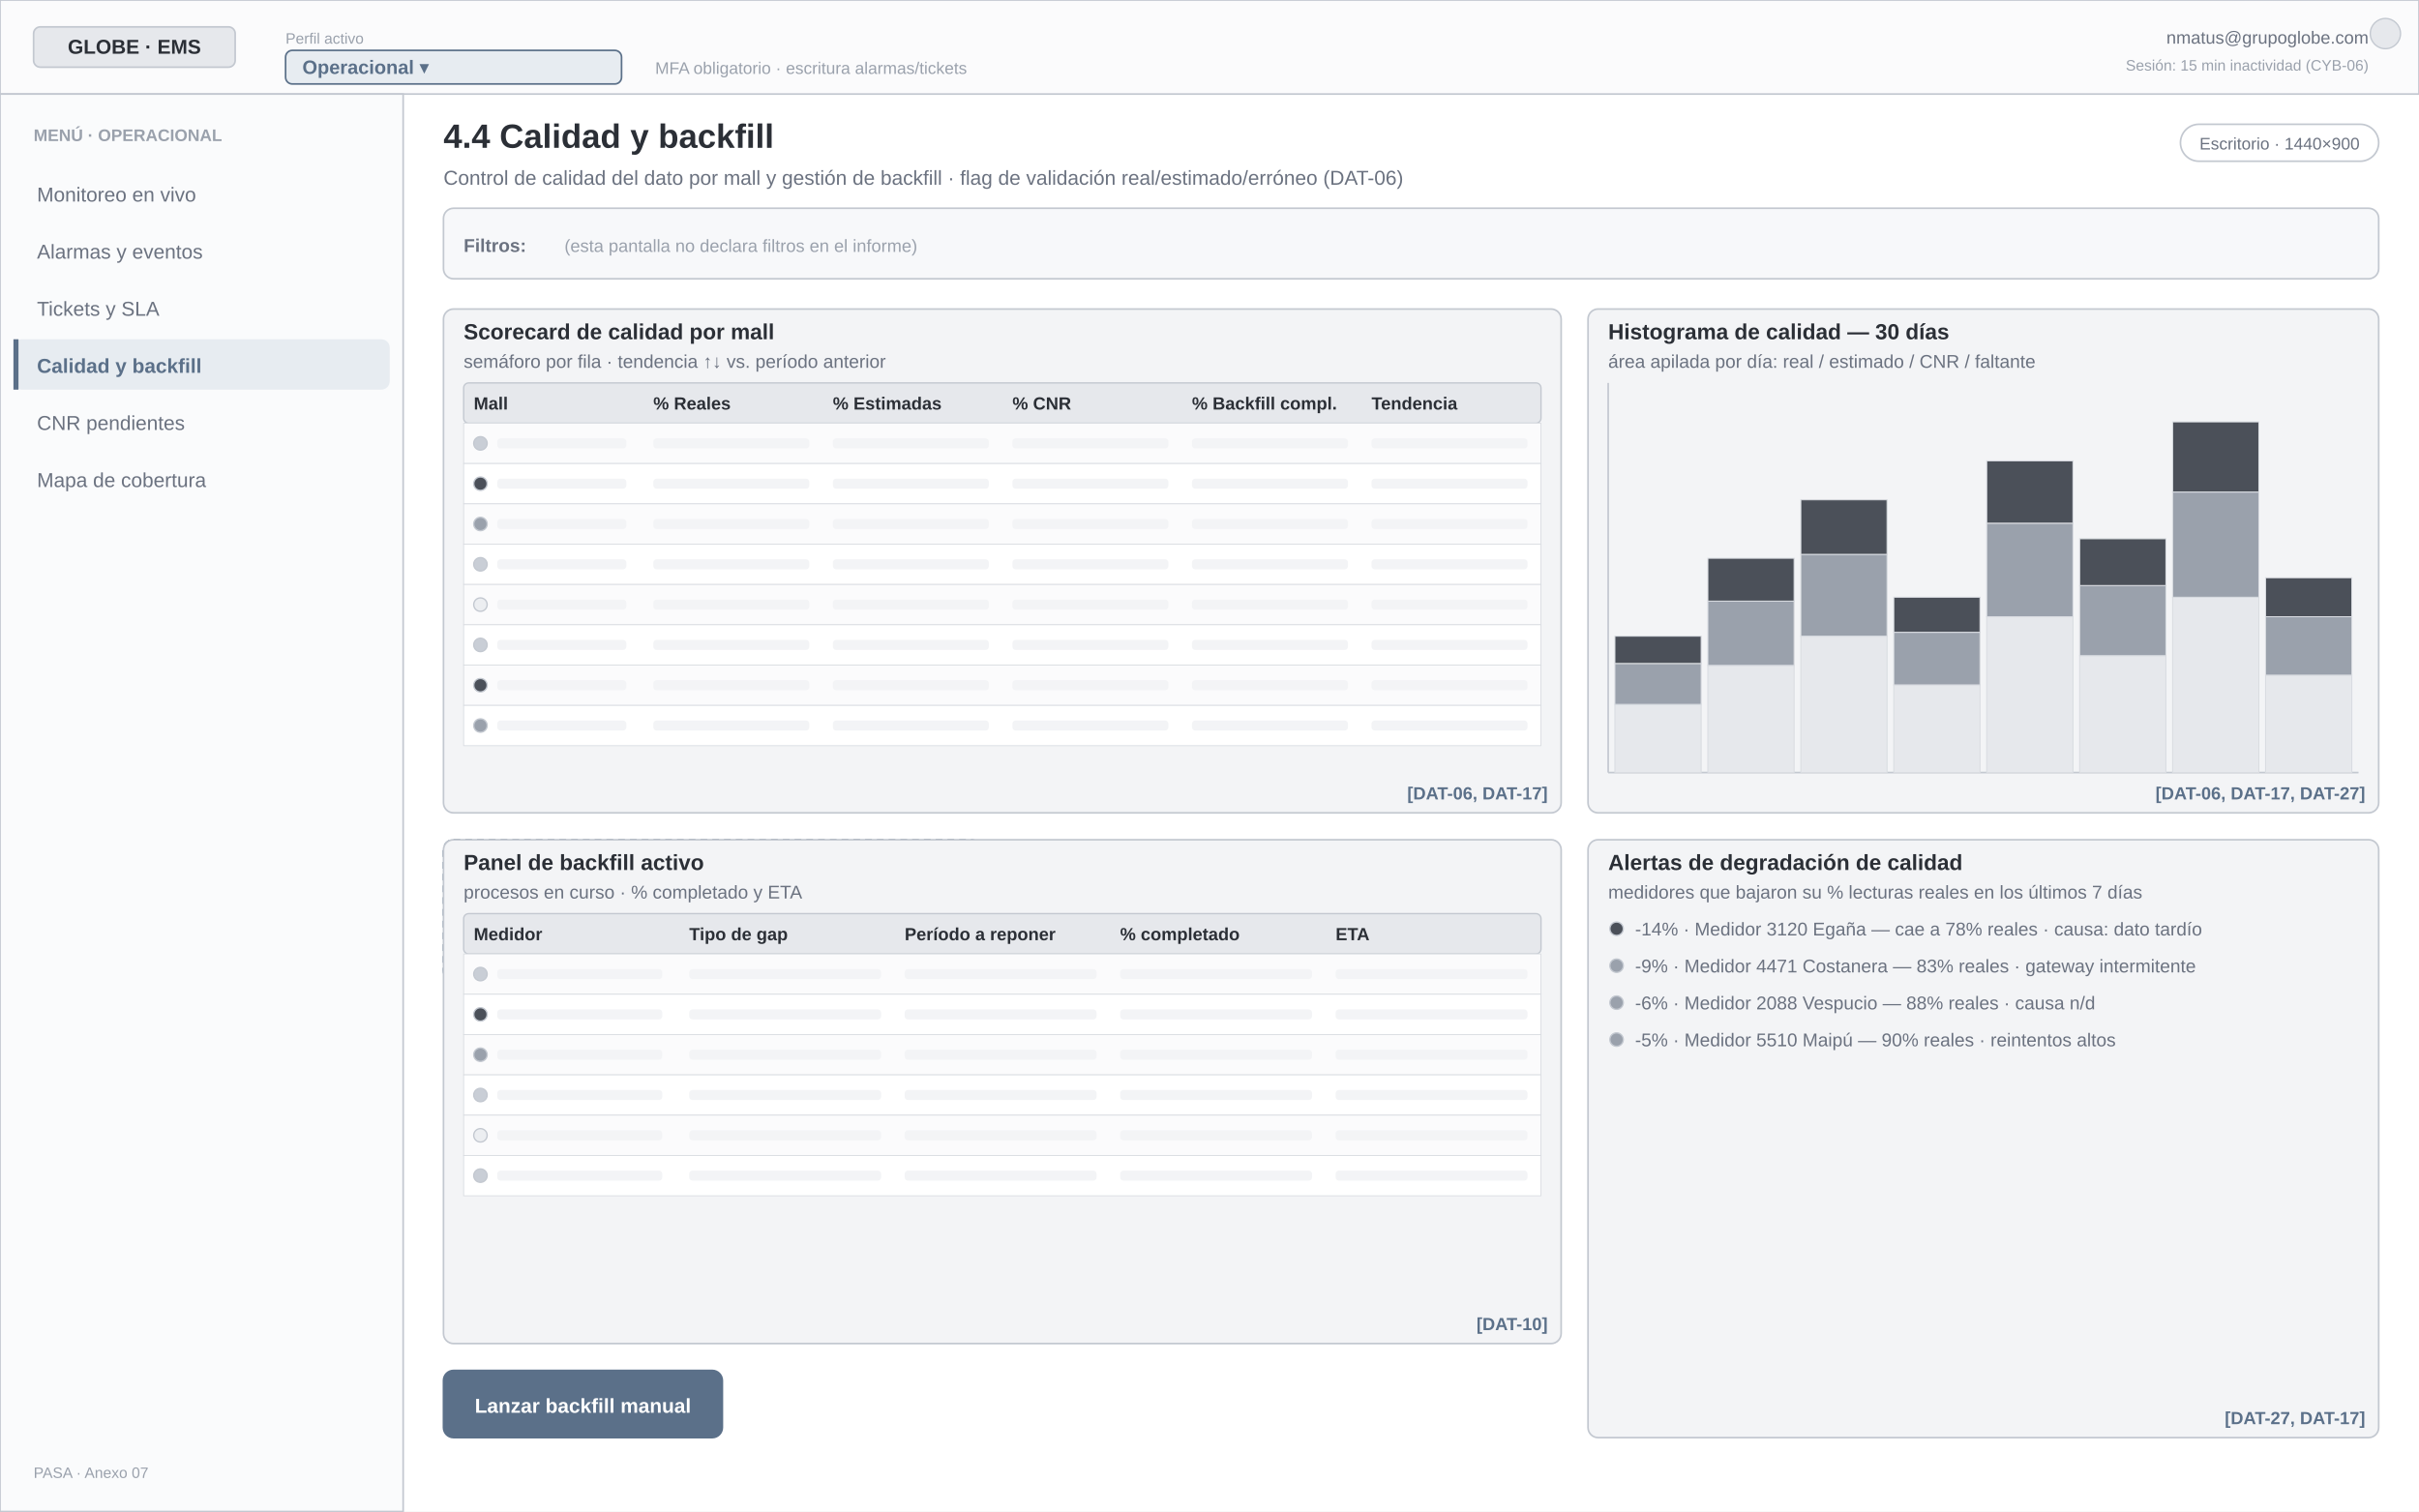
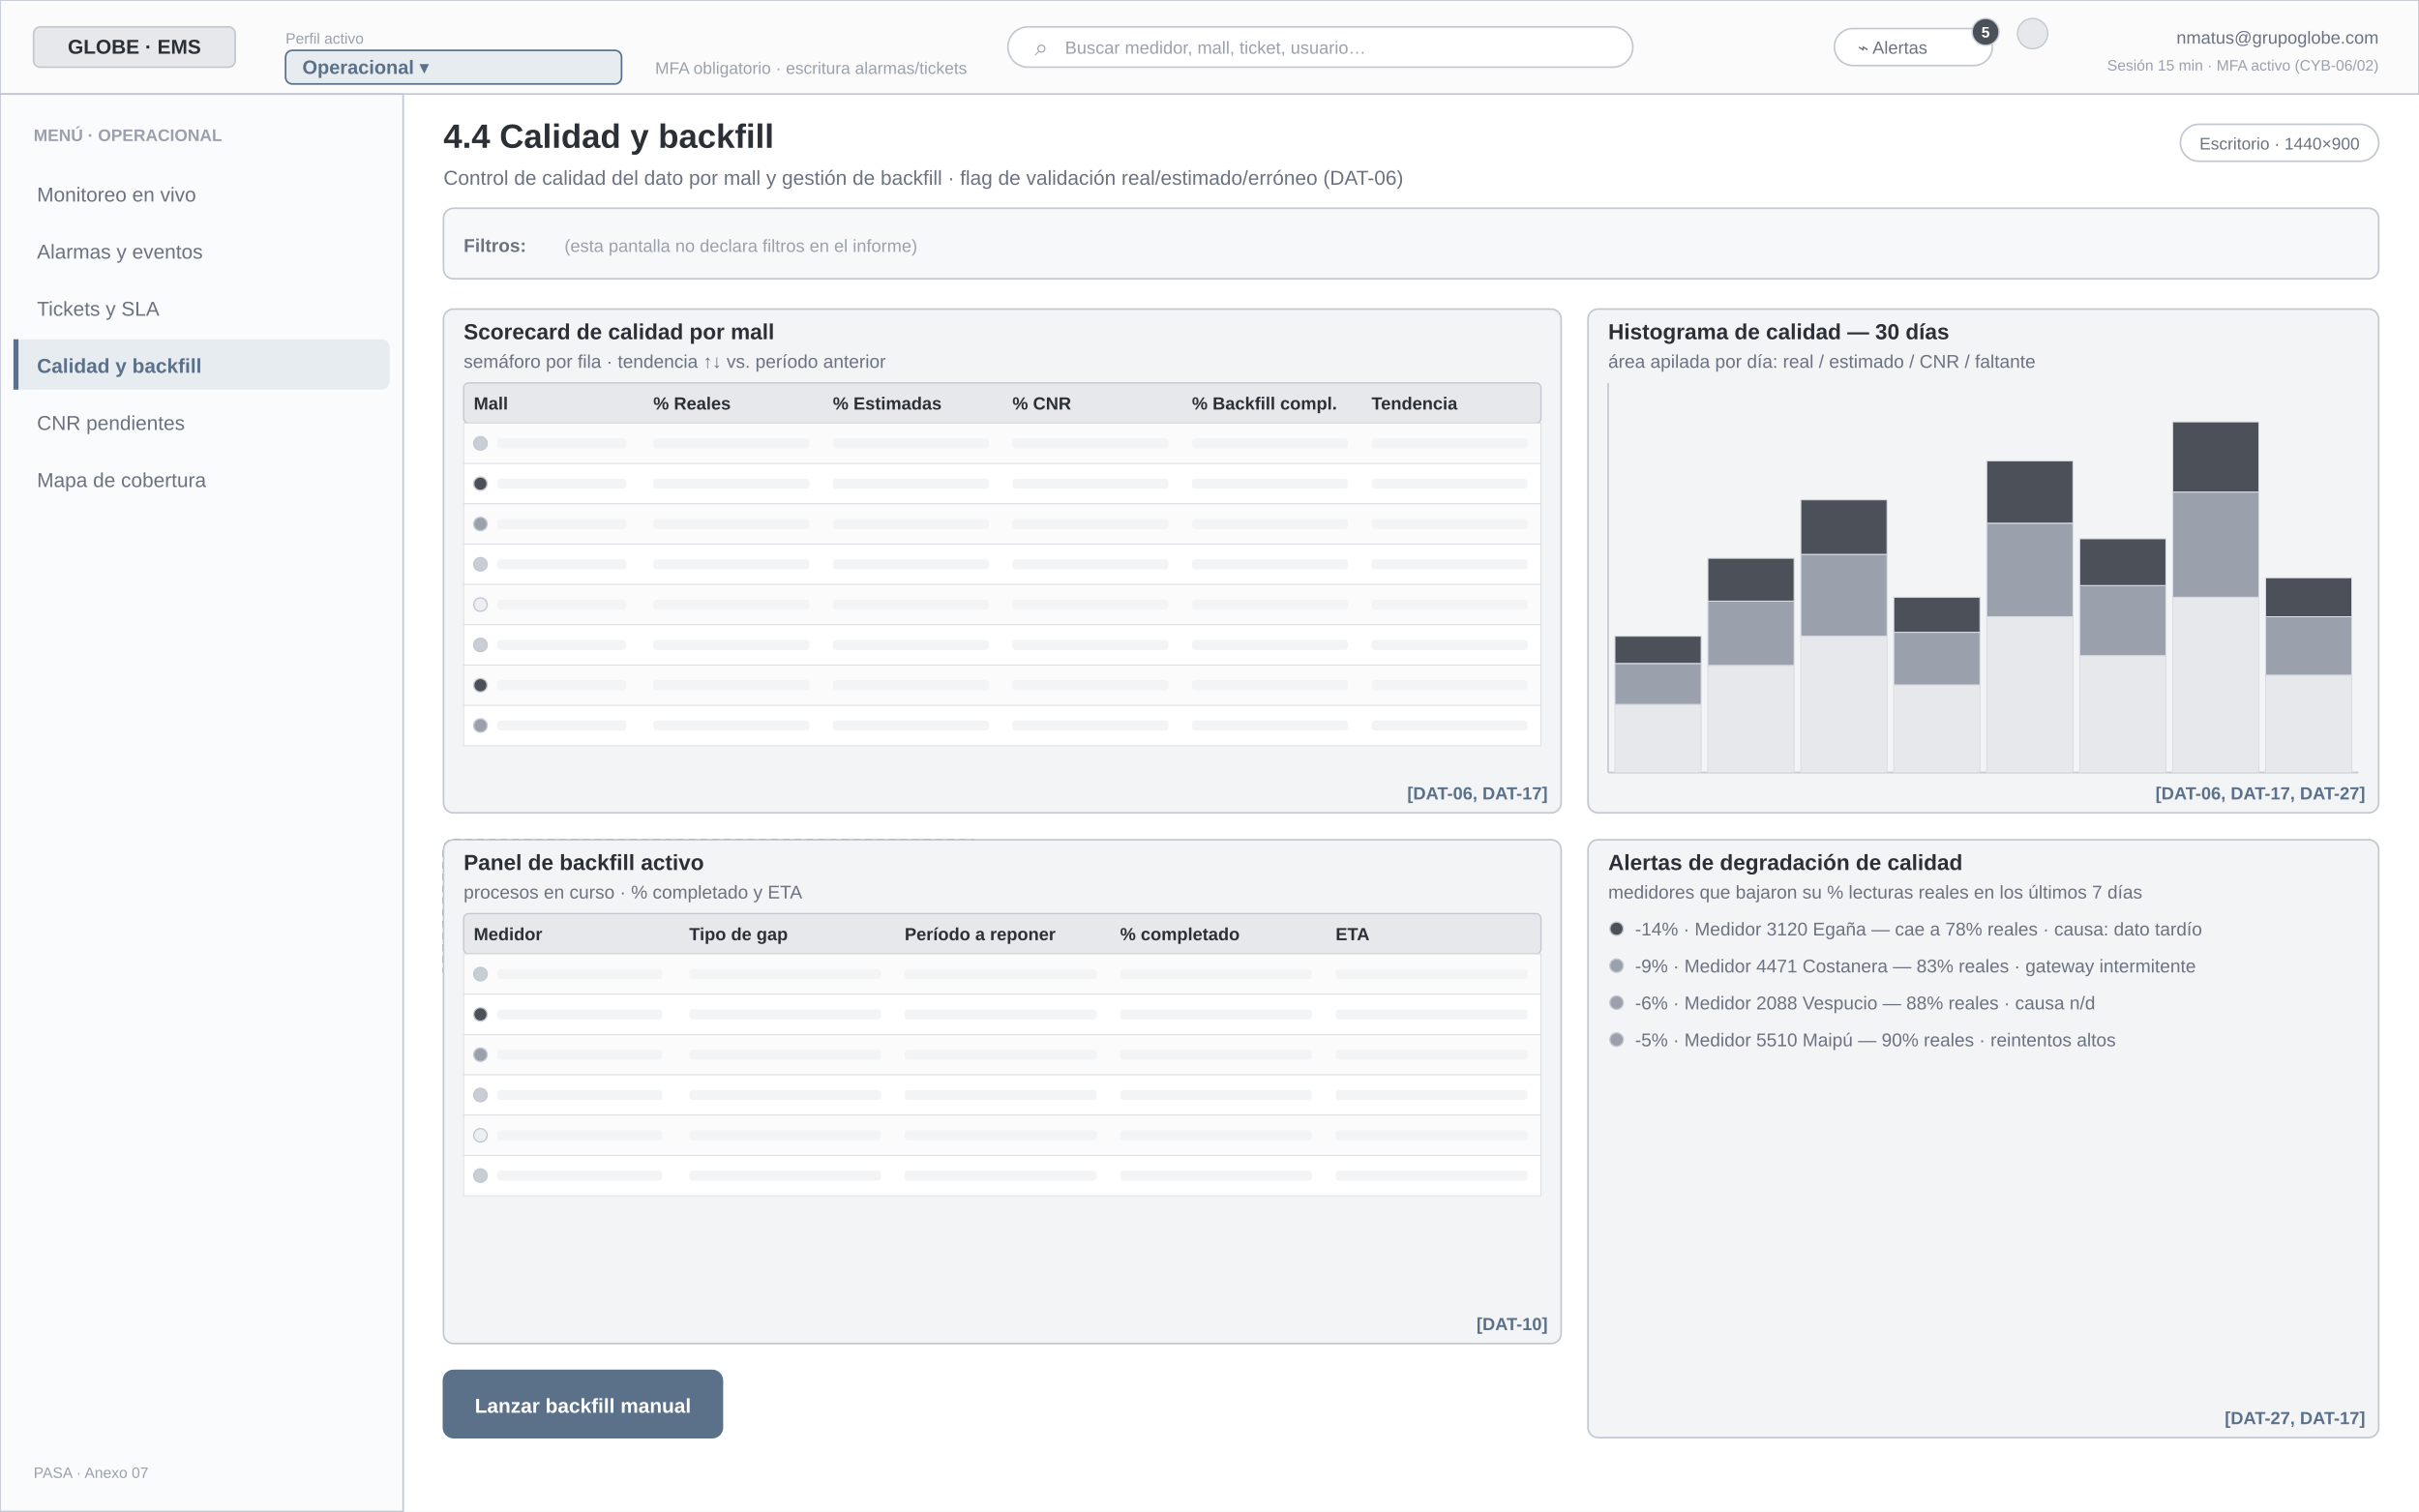
<svg xmlns="http://www.w3.org/2000/svg" viewBox="0 0 1440 900" width="1440" height="900" font-family="'Segoe UI', 'Helvetica Neue', Arial, sans-serif">
  <rect x="0" y="0" width="1440" height="900" rx="0" fill="#ffffff" stroke="none" stroke-width="1" />
  <rect x="0" y="0" width="1440" height="56" rx="0" fill="#fbfbfc" stroke="#c3c8d0" stroke-width="1" />
  <rect x="20" y="16" width="120" height="24" rx="4" fill="#e6e8ec" stroke="#c3c8d0" stroke-width="1" />
  <text x="80" y="32" font-family="'Segoe UI', 'Helvetica Neue', Arial, sans-serif" font-size="12" fill="#2b2f36" font-weight="700" text-anchor="middle">GLOBE · EMS</text>
  <text x="170" y="26" font-family="'Segoe UI', 'Helvetica Neue', Arial, sans-serif" font-size="9" fill="#9aa1ac" font-weight="normal" text-anchor="start">Perfil activo</text>
  <rect x="170" y="30" width="200" height="20" rx="4" fill="#e7ecf1" stroke="#5b7089" stroke-width="1" />
  <text x="180" y="44" font-family="'Segoe UI', 'Helvetica Neue', Arial, sans-serif" font-size="11.5" fill="#5b7089" font-weight="600" text-anchor="start">Operacional  ▾</text>
  <text x="390" y="44" font-family="'Segoe UI', 'Helvetica Neue', Arial, sans-serif" font-size="10" fill="#9aa1ac" font-weight="normal" text-anchor="start">MFA obligatorio · escritura alarmas/tickets</text>
-   <text x="1410" y="26" font-family="'Segoe UI', 'Helvetica Neue', Arial, sans-serif" font-size="10.5" fill="#6b7280" font-weight="normal" text-anchor="end">nmatus@grupoglobe.com</text>
-   <text x="1410" y="42" font-family="'Segoe UI', 'Helvetica Neue', Arial, sans-serif" font-size="9" fill="#9aa1ac" font-weight="normal" text-anchor="end">Sesión: 15 min inactividad (CYB-06)</text>
-   <circle cx="1420" cy="20" r="9" fill="#e6e8ec" stroke="#c3c8d0" stroke-width="0.8" />
+   <rect x="600" y="16" width="372" height="24" rx="12" fill="#ffffff" stroke="#c3c8d0" stroke-width="1" />
+   <text x="616" y="33" font-family="'Segoe UI', 'Helvetica Neue', Arial, sans-serif" font-size="14" fill="#9aa1ac" font-weight="normal" text-anchor="start">⌕</text>
+   <text x="634" y="32" font-family="'Segoe UI', 'Helvetica Neue', Arial, sans-serif" font-size="10.5" fill="#9aa1ac" font-weight="normal" text-anchor="start">Buscar medidor, mall, ticket, usuario…</text>
+   <rect x="1092" y="17" width="94" height="22" rx="11" fill="#ffffff" stroke="#c3c8d0" stroke-width="1" />
+   <text x="1106" y="32" font-family="'Segoe UI', 'Helvetica Neue', Arial, sans-serif" font-size="10.5" fill="#6b7280" font-weight="normal" text-anchor="start">⌁ Alertas</text>
+   <circle cx="1182" cy="19" r="8" fill="#4b5059" stroke="#c3c8d0" stroke-width="0.8" />
+   <text x="1182" y="22.3" font-family="'Segoe UI', 'Helvetica Neue', Arial, sans-serif" font-size="9" fill="#ffffff" font-weight="700" text-anchor="middle">5</text>
+   <circle cx="1210" cy="20" r="9" fill="#e6e8ec" stroke="#c3c8d0" stroke-width="0.8" />
+   <text x="1416" y="26" font-family="'Segoe UI', 'Helvetica Neue', Arial, sans-serif" font-size="10.5" fill="#6b7280" font-weight="normal" text-anchor="end">nmatus@grupoglobe.com</text>
+   <text x="1416" y="42" font-family="'Segoe UI', 'Helvetica Neue', Arial, sans-serif" font-size="9" fill="#9aa1ac" font-weight="normal" text-anchor="end">Sesión 15 min · MFA activo (CYB-06/02)</text>
  <rect x="0" y="56" width="240" height="844" rx="0" fill="#fafbfc" stroke="#c3c8d0" stroke-width="1" />
  <text x="20" y="84" font-family="'Segoe UI', 'Helvetica Neue', Arial, sans-serif" font-size="10" fill="#9aa1ac" font-weight="700" text-anchor="start">MENÚ · OPERACIONAL</text>
  <text x="22" y="120" font-family="'Segoe UI', 'Helvetica Neue', Arial, sans-serif" font-size="12" fill="#6b7280" font-weight="normal" text-anchor="start">Monitoreo en vivo</text>
  <text x="22" y="154" font-family="'Segoe UI', 'Helvetica Neue', Arial, sans-serif" font-size="12" fill="#6b7280" font-weight="normal" text-anchor="start">Alarmas y eventos</text>
  <text x="22" y="188" font-family="'Segoe UI', 'Helvetica Neue', Arial, sans-serif" font-size="12" fill="#6b7280" font-weight="normal" text-anchor="start">Tickets y SLA</text>
  <rect x="8" y="202" width="224" height="30" rx="5" fill="#e7ecf1" stroke="none" stroke-width="1" />
  <rect x="8" y="202" width="3" height="30" rx="0" fill="#5b7089" stroke="none" stroke-width="1" />
  <text x="22" y="222" font-family="'Segoe UI', 'Helvetica Neue', Arial, sans-serif" font-size="12" fill="#5b7089" font-weight="700" text-anchor="start">Calidad y backfill</text>
  <text x="22" y="256" font-family="'Segoe UI', 'Helvetica Neue', Arial, sans-serif" font-size="12" fill="#6b7280" font-weight="normal" text-anchor="start">CNR pendientes</text>
  <text x="22" y="290" font-family="'Segoe UI', 'Helvetica Neue', Arial, sans-serif" font-size="12" fill="#6b7280" font-weight="normal" text-anchor="start">Mapa de cobertura</text>
  <text x="20" y="880" font-family="'Segoe UI', 'Helvetica Neue', Arial, sans-serif" font-size="9" fill="#9aa1ac" font-weight="normal" text-anchor="start">PASA · Anexo 07</text>
  <text x="264" y="88" font-family="'Segoe UI', 'Helvetica Neue', Arial, sans-serif" font-size="20" fill="#2b2f36" font-weight="700" text-anchor="start">4.4  Calidad y backfill</text>
  <rect x="1298" y="74" width="118" height="22" rx="11" fill="#ffffff" stroke="#c3c8d0" stroke-width="1" />
  <text x="1357" y="89" font-family="'Segoe UI', 'Helvetica Neue', Arial, sans-serif" font-size="10" fill="#6b7280" font-weight="normal" text-anchor="middle">Escritorio · 1440×900</text>
  <text x="264" y="110" font-family="'Segoe UI', 'Helvetica Neue', Arial, sans-serif" font-size="12" fill="#6b7280" font-weight="normal" text-anchor="start">Control de calidad del dato por mall y gestión de backfill · flag de validación real/estimado/erróneo (DAT-06)</text>
  <rect x="264" y="124" width="1152" height="42" rx="6" fill="#f7f8fa" stroke="#c3c8d0" stroke-width="1" />
  <text x="276" y="150" font-family="'Segoe UI', 'Helvetica Neue', Arial, sans-serif" font-size="11" fill="#6b7280" font-weight="700" text-anchor="start">Filtros:</text>
  <text x="336" y="150" font-family="'Segoe UI', 'Helvetica Neue', Arial, sans-serif" font-size="10.5" fill="#9aa1ac" font-weight="normal" text-anchor="start">(esta pantalla no declara filtros en el informe)</text>
  <rect x="264" y="500" width="320" height="84" rx="6" fill="#f4f6f8" stroke="#5b7089" stroke-width="1" stroke-dasharray="4 3" />
  <text x="274" y="516" font-family="'Segoe UI', 'Helvetica Neue', Arial, sans-serif" font-size="10" fill="#5b7089" font-weight="700" text-anchor="start">⚑ Nota</text>
  <text x="274" y="530" font-family="'Segoe UI', 'Helvetica Neue', Arial, sans-serif" font-size="10" fill="#6b7280" font-weight="normal" text-anchor="start">El informe v2.0 no lista una barra de filtros para</text>
  <text x="274" y="544" font-family="'Segoe UI', 'Helvetica Neue', Arial, sans-serif" font-size="10" fill="#6b7280" font-weight="normal" text-anchor="start">esta pantalla; los controles relevantes (mall,</text>
  <text x="274" y="558" font-family="'Segoe UI', 'Helvetica Neue', Arial, sans-serif" font-size="10" fill="#6b7280" font-weight="normal" text-anchor="start">período) se heredan del contexto de monitoreo.</text>
  <text x="274" y="572" font-family="'Segoe UI', 'Helvetica Neue', Arial, sans-serif" font-size="10" fill="#6b7280" font-weight="normal" text-anchor="start">Barra de filtros dejada vacía a la espera de</text>
  <text x="274" y="586" font-family="'Segoe UI', 'Helvetica Neue', Arial, sans-serif" font-size="10" fill="#6b7280" font-weight="normal" text-anchor="start">definición.</text>
  <rect x="264.0" y="184" width="665.333" height="300" rx="6" fill="#f3f4f6" stroke="#c3c8d0" stroke-width="1" />
  <text x="276.0" y="202" font-family="'Segoe UI', 'Helvetica Neue', Arial, sans-serif" font-size="13" fill="#2b2f36" font-weight="700" text-anchor="start">Scorecard de calidad por mall</text>
  <text x="276.0" y="219" font-family="'Segoe UI', 'Helvetica Neue', Arial, sans-serif" font-size="11" fill="#6b7280" font-weight="normal" text-anchor="start">semáforo por fila · tendencia ↑↓ vs. período anterior</text>
  <rect x="276.0" y="228" width="641.333" height="24" rx="3" fill="#e6e8ec" stroke="#c3c8d0" stroke-width="0.8" />
  <text x="282.0" y="243.84" font-family="'Segoe UI', 'Helvetica Neue', Arial, sans-serif" font-size="10.5" fill="#2b2f36" font-weight="700" text-anchor="start">Mall</text>
  <text x="388.889" y="243.84" font-family="'Segoe UI', 'Helvetica Neue', Arial, sans-serif" font-size="10.5" fill="#2b2f36" font-weight="700" text-anchor="start">% Reales</text>
  <text x="495.778" y="243.84" font-family="'Segoe UI', 'Helvetica Neue', Arial, sans-serif" font-size="10.5" fill="#2b2f36" font-weight="700" text-anchor="start">% Estimadas</text>
  <text x="602.667" y="243.84" font-family="'Segoe UI', 'Helvetica Neue', Arial, sans-serif" font-size="10.5" fill="#2b2f36" font-weight="700" text-anchor="start">% CNR</text>
  <text x="709.556" y="243.84" font-family="'Segoe UI', 'Helvetica Neue', Arial, sans-serif" font-size="10.5" fill="#2b2f36" font-weight="700" text-anchor="start">% Backfill compl.</text>
  <text x="816.444" y="243.84" font-family="'Segoe UI', 'Helvetica Neue', Arial, sans-serif" font-size="10.5" fill="#2b2f36" font-weight="700" text-anchor="start">Tendencia</text>
  <rect x="276.0" y="252" width="641.333" height="24" rx="0" fill="#fbfbfc" stroke="#d9dce1" stroke-width="0.5" />
  <circle cx="286.0" cy="264.0" r="4" fill="#c9ced6" stroke="#c3c8d0" stroke-width="0.8" />
  <rect x="296.0" y="261.0" width="76.889" height="6" rx="2" fill="#f3f4f6" stroke="none" stroke-width="1" />
  <rect x="388.889" y="261.0" width="92.889" height="6" rx="2" fill="#f3f4f6" stroke="none" stroke-width="1" />
  <rect x="495.778" y="261.0" width="92.889" height="6" rx="2" fill="#f3f4f6" stroke="none" stroke-width="1" />
  <rect x="602.667" y="261.0" width="92.889" height="6" rx="2" fill="#f3f4f6" stroke="none" stroke-width="1" />
  <rect x="709.556" y="261.0" width="92.889" height="6" rx="2" fill="#f3f4f6" stroke="none" stroke-width="1" />
  <rect x="816.444" y="261.0" width="92.889" height="6" rx="2" fill="#f3f4f6" stroke="none" stroke-width="1" />
  <rect x="276.0" y="276" width="641.333" height="24" rx="0" fill="#ffffff" stroke="#d9dce1" stroke-width="0.5" />
  <circle cx="286.0" cy="288.0" r="4" fill="#4b5059" stroke="#c3c8d0" stroke-width="0.8" />
  <rect x="296.0" y="285.0" width="76.889" height="6" rx="2" fill="#f3f4f6" stroke="none" stroke-width="1" />
  <rect x="388.889" y="285.0" width="92.889" height="6" rx="2" fill="#f3f4f6" stroke="none" stroke-width="1" />
  <rect x="495.778" y="285.0" width="92.889" height="6" rx="2" fill="#f3f4f6" stroke="none" stroke-width="1" />
  <rect x="602.667" y="285.0" width="92.889" height="6" rx="2" fill="#f3f4f6" stroke="none" stroke-width="1" />
  <rect x="709.556" y="285.0" width="92.889" height="6" rx="2" fill="#f3f4f6" stroke="none" stroke-width="1" />
  <rect x="816.444" y="285.0" width="92.889" height="6" rx="2" fill="#f3f4f6" stroke="none" stroke-width="1" />
  <rect x="276.0" y="300" width="641.333" height="24" rx="0" fill="#fbfbfc" stroke="#d9dce1" stroke-width="0.5" />
  <circle cx="286.0" cy="312.0" r="4" fill="#9aa1ac" stroke="#c3c8d0" stroke-width="0.8" />
  <rect x="296.0" y="309.0" width="76.889" height="6" rx="2" fill="#f3f4f6" stroke="none" stroke-width="1" />
  <rect x="388.889" y="309.0" width="92.889" height="6" rx="2" fill="#f3f4f6" stroke="none" stroke-width="1" />
  <rect x="495.778" y="309.0" width="92.889" height="6" rx="2" fill="#f3f4f6" stroke="none" stroke-width="1" />
  <rect x="602.667" y="309.0" width="92.889" height="6" rx="2" fill="#f3f4f6" stroke="none" stroke-width="1" />
  <rect x="709.556" y="309.0" width="92.889" height="6" rx="2" fill="#f3f4f6" stroke="none" stroke-width="1" />
  <rect x="816.444" y="309.0" width="92.889" height="6" rx="2" fill="#f3f4f6" stroke="none" stroke-width="1" />
  <rect x="276.0" y="324" width="641.333" height="24" rx="0" fill="#ffffff" stroke="#d9dce1" stroke-width="0.5" />
  <circle cx="286.0" cy="336.0" r="4" fill="#c9ced6" stroke="#c3c8d0" stroke-width="0.8" />
  <rect x="296.0" y="333.0" width="76.889" height="6" rx="2" fill="#f3f4f6" stroke="none" stroke-width="1" />
  <rect x="388.889" y="333.0" width="92.889" height="6" rx="2" fill="#f3f4f6" stroke="none" stroke-width="1" />
  <rect x="495.778" y="333.0" width="92.889" height="6" rx="2" fill="#f3f4f6" stroke="none" stroke-width="1" />
  <rect x="602.667" y="333.0" width="92.889" height="6" rx="2" fill="#f3f4f6" stroke="none" stroke-width="1" />
  <rect x="709.556" y="333.0" width="92.889" height="6" rx="2" fill="#f3f4f6" stroke="none" stroke-width="1" />
  <rect x="816.444" y="333.0" width="92.889" height="6" rx="2" fill="#f3f4f6" stroke="none" stroke-width="1" />
  <rect x="276.0" y="348" width="641.333" height="24" rx="0" fill="#fbfbfc" stroke="#d9dce1" stroke-width="0.5" />
  <circle cx="286.0" cy="360.0" r="4" fill="#eceef1" stroke="#c3c8d0" stroke-width="0.8" />
  <rect x="296.0" y="357.0" width="76.889" height="6" rx="2" fill="#f3f4f6" stroke="none" stroke-width="1" />
  <rect x="388.889" y="357.0" width="92.889" height="6" rx="2" fill="#f3f4f6" stroke="none" stroke-width="1" />
  <rect x="495.778" y="357.0" width="92.889" height="6" rx="2" fill="#f3f4f6" stroke="none" stroke-width="1" />
  <rect x="602.667" y="357.0" width="92.889" height="6" rx="2" fill="#f3f4f6" stroke="none" stroke-width="1" />
  <rect x="709.556" y="357.0" width="92.889" height="6" rx="2" fill="#f3f4f6" stroke="none" stroke-width="1" />
  <rect x="816.444" y="357.0" width="92.889" height="6" rx="2" fill="#f3f4f6" stroke="none" stroke-width="1" />
  <rect x="276.0" y="372" width="641.333" height="24" rx="0" fill="#ffffff" stroke="#d9dce1" stroke-width="0.5" />
  <circle cx="286.0" cy="384.0" r="4" fill="#c9ced6" stroke="#c3c8d0" stroke-width="0.8" />
  <rect x="296.0" y="381.0" width="76.889" height="6" rx="2" fill="#f3f4f6" stroke="none" stroke-width="1" />
  <rect x="388.889" y="381.0" width="92.889" height="6" rx="2" fill="#f3f4f6" stroke="none" stroke-width="1" />
  <rect x="495.778" y="381.0" width="92.889" height="6" rx="2" fill="#f3f4f6" stroke="none" stroke-width="1" />
  <rect x="602.667" y="381.0" width="92.889" height="6" rx="2" fill="#f3f4f6" stroke="none" stroke-width="1" />
  <rect x="709.556" y="381.0" width="92.889" height="6" rx="2" fill="#f3f4f6" stroke="none" stroke-width="1" />
  <rect x="816.444" y="381.0" width="92.889" height="6" rx="2" fill="#f3f4f6" stroke="none" stroke-width="1" />
  <rect x="276.0" y="396" width="641.333" height="24" rx="0" fill="#fbfbfc" stroke="#d9dce1" stroke-width="0.5" />
  <circle cx="286.0" cy="408.0" r="4" fill="#4b5059" stroke="#c3c8d0" stroke-width="0.8" />
  <rect x="296.0" y="405.0" width="76.889" height="6" rx="2" fill="#f3f4f6" stroke="none" stroke-width="1" />
  <rect x="388.889" y="405.0" width="92.889" height="6" rx="2" fill="#f3f4f6" stroke="none" stroke-width="1" />
  <rect x="495.778" y="405.0" width="92.889" height="6" rx="2" fill="#f3f4f6" stroke="none" stroke-width="1" />
  <rect x="602.667" y="405.0" width="92.889" height="6" rx="2" fill="#f3f4f6" stroke="none" stroke-width="1" />
  <rect x="709.556" y="405.0" width="92.889" height="6" rx="2" fill="#f3f4f6" stroke="none" stroke-width="1" />
  <rect x="816.444" y="405.0" width="92.889" height="6" rx="2" fill="#f3f4f6" stroke="none" stroke-width="1" />
  <rect x="276.0" y="420" width="641.333" height="24" rx="0" fill="#ffffff" stroke="#d9dce1" stroke-width="0.5" />
  <circle cx="286.0" cy="432.0" r="4" fill="#9aa1ac" stroke="#c3c8d0" stroke-width="0.8" />
  <rect x="296.0" y="429.0" width="76.889" height="6" rx="2" fill="#f3f4f6" stroke="none" stroke-width="1" />
  <rect x="388.889" y="429.0" width="92.889" height="6" rx="2" fill="#f3f4f6" stroke="none" stroke-width="1" />
  <rect x="495.778" y="429.0" width="92.889" height="6" rx="2" fill="#f3f4f6" stroke="none" stroke-width="1" />
  <rect x="602.667" y="429.0" width="92.889" height="6" rx="2" fill="#f3f4f6" stroke="none" stroke-width="1" />
  <rect x="709.556" y="429.0" width="92.889" height="6" rx="2" fill="#f3f4f6" stroke="none" stroke-width="1" />
  <rect x="816.444" y="429.0" width="92.889" height="6" rx="2" fill="#f3f4f6" stroke="none" stroke-width="1" />
  <text x="921.333" y="476" font-family="'Segoe UI', 'Helvetica Neue', Arial, sans-serif" font-size="10.5" fill="#5b7089" font-weight="600" text-anchor="end">[DAT-06, DAT-17]</text>
  <rect x="945.333" y="184" width="470.667" height="300" rx="6" fill="#f3f4f6" stroke="#c3c8d0" stroke-width="1" />
  <text x="957.333" y="202" font-family="'Segoe UI', 'Helvetica Neue', Arial, sans-serif" font-size="13" fill="#2b2f36" font-weight="700" text-anchor="start">Histograma de calidad — 30 días</text>
  <text x="957.333" y="219" font-family="'Segoe UI', 'Helvetica Neue', Arial, sans-serif" font-size="11" fill="#6b7280" font-weight="normal" text-anchor="start">área apilada por día: real / estimado / CNR / faltante</text>
  <line x1="957.333" y1="460" x2="1404.0" y2="460" stroke="#c3c8d0" stroke-width="1" />
  <line x1="957.333" y1="228" x2="957.333" y2="460" stroke="#c3c8d0" stroke-width="1" />
  <rect x="961.333" y="419.4" width="51.333" height="40.6" rx="0" fill="#e6e8ec" stroke="#d9dce1" stroke-width="0.6" />
  <rect x="961.333" y="395.04" width="51.333" height="24.36" rx="0" fill="#9aa1ac" stroke="#d9dce1" stroke-width="0.6" />
  <rect x="961.333" y="378.8" width="51.333" height="16.24" rx="0" fill="#4b5059" stroke="#d9dce1" stroke-width="0.6" />
  <rect x="1016.667" y="396.2" width="51.333" height="63.8" rx="0" fill="#e6e8ec" stroke="#d9dce1" stroke-width="0.6" />
  <rect x="1016.667" y="357.92" width="51.333" height="38.28" rx="0" fill="#9aa1ac" stroke="#d9dce1" stroke-width="0.6" />
  <rect x="1016.667" y="332.4" width="51.333" height="25.52" rx="0" fill="#4b5059" stroke="#d9dce1" stroke-width="0.6" />
  <rect x="1072.0" y="378.8" width="51.333" height="81.2" rx="0" fill="#e6e8ec" stroke="#d9dce1" stroke-width="0.6" />
  <rect x="1072.0" y="330.08" width="51.333" height="48.72" rx="0" fill="#9aa1ac" stroke="#d9dce1" stroke-width="0.6" />
  <rect x="1072.0" y="297.6" width="51.333" height="32.48" rx="0" fill="#4b5059" stroke="#d9dce1" stroke-width="0.6" />
  <rect x="1127.333" y="407.8" width="51.333" height="52.2" rx="0" fill="#e6e8ec" stroke="#d9dce1" stroke-width="0.6" />
  <rect x="1127.333" y="376.48" width="51.333" height="31.32" rx="0" fill="#9aa1ac" stroke="#d9dce1" stroke-width="0.6" />
  <rect x="1127.333" y="355.6" width="51.333" height="20.88" rx="0" fill="#4b5059" stroke="#d9dce1" stroke-width="0.6" />
  <rect x="1182.667" y="367.2" width="51.333" height="92.8" rx="0" fill="#e6e8ec" stroke="#d9dce1" stroke-width="0.6" />
  <rect x="1182.667" y="311.52" width="51.333" height="55.68" rx="0" fill="#9aa1ac" stroke="#d9dce1" stroke-width="0.6" />
  <rect x="1182.667" y="274.4" width="51.333" height="37.12" rx="0" fill="#4b5059" stroke="#d9dce1" stroke-width="0.6" />
  <rect x="1238.0" y="390.4" width="51.333" height="69.6" rx="0" fill="#e6e8ec" stroke="#d9dce1" stroke-width="0.6" />
  <rect x="1238.0" y="348.64" width="51.333" height="41.76" rx="0" fill="#9aa1ac" stroke="#d9dce1" stroke-width="0.6" />
  <rect x="1238.0" y="320.8" width="51.333" height="27.84" rx="0" fill="#4b5059" stroke="#d9dce1" stroke-width="0.6" />
  <rect x="1293.333" y="355.6" width="51.333" height="104.4" rx="0" fill="#e6e8ec" stroke="#d9dce1" stroke-width="0.6" />
  <rect x="1293.333" y="292.96" width="51.333" height="62.64" rx="0" fill="#9aa1ac" stroke="#d9dce1" stroke-width="0.6" />
  <rect x="1293.333" y="251.2" width="51.333" height="41.76" rx="0" fill="#4b5059" stroke="#d9dce1" stroke-width="0.6" />
  <rect x="1348.667" y="402.0" width="51.333" height="58.0" rx="0" fill="#e6e8ec" stroke="#d9dce1" stroke-width="0.6" />
  <rect x="1348.667" y="367.2" width="51.333" height="34.8" rx="0" fill="#9aa1ac" stroke="#d9dce1" stroke-width="0.6" />
  <rect x="1348.667" y="344.0" width="51.333" height="23.2" rx="0" fill="#4b5059" stroke="#d9dce1" stroke-width="0.6" />
  <text x="1408.0" y="476" font-family="'Segoe UI', 'Helvetica Neue', Arial, sans-serif" font-size="10.5" fill="#5b7089" font-weight="600" text-anchor="end">[DAT-06, DAT-17, DAT-27]</text>
  <rect x="264.0" y="500" width="665.333" height="300" rx="6" fill="#f3f4f6" stroke="#c3c8d0" stroke-width="1" />
  <text x="276.0" y="518" font-family="'Segoe UI', 'Helvetica Neue', Arial, sans-serif" font-size="13" fill="#2b2f36" font-weight="700" text-anchor="start">Panel de backfill activo</text>
  <text x="276.0" y="535" font-family="'Segoe UI', 'Helvetica Neue', Arial, sans-serif" font-size="11" fill="#6b7280" font-weight="normal" text-anchor="start">procesos en curso · % completado y ETA</text>
  <rect x="276.0" y="544" width="641.333" height="24" rx="3" fill="#e6e8ec" stroke="#c3c8d0" stroke-width="0.8" />
  <text x="282.0" y="559.84" font-family="'Segoe UI', 'Helvetica Neue', Arial, sans-serif" font-size="10.5" fill="#2b2f36" font-weight="700" text-anchor="start">Medidor</text>
  <text x="410.267" y="559.84" font-family="'Segoe UI', 'Helvetica Neue', Arial, sans-serif" font-size="10.5" fill="#2b2f36" font-weight="700" text-anchor="start">Tipo de gap</text>
  <text x="538.533" y="559.84" font-family="'Segoe UI', 'Helvetica Neue', Arial, sans-serif" font-size="10.5" fill="#2b2f36" font-weight="700" text-anchor="start">Período a reponer</text>
  <text x="666.8" y="559.84" font-family="'Segoe UI', 'Helvetica Neue', Arial, sans-serif" font-size="10.5" fill="#2b2f36" font-weight="700" text-anchor="start">% completado</text>
  <text x="795.067" y="559.84" font-family="'Segoe UI', 'Helvetica Neue', Arial, sans-serif" font-size="10.5" fill="#2b2f36" font-weight="700" text-anchor="start">ETA</text>
  <rect x="276.0" y="568" width="641.333" height="24" rx="0" fill="#fbfbfc" stroke="#d9dce1" stroke-width="0.5" />
  <circle cx="286.0" cy="580.0" r="4" fill="#c9ced6" stroke="#c3c8d0" stroke-width="0.8" />
  <rect x="296.0" y="577.0" width="98.267" height="6" rx="2" fill="#f3f4f6" stroke="none" stroke-width="1" />
  <rect x="410.267" y="577.0" width="114.267" height="6" rx="2" fill="#f3f4f6" stroke="none" stroke-width="1" />
  <rect x="538.533" y="577.0" width="114.267" height="6" rx="2" fill="#f3f4f6" stroke="none" stroke-width="1" />
  <rect x="666.8" y="577.0" width="114.267" height="6" rx="2" fill="#f3f4f6" stroke="none" stroke-width="1" />
  <rect x="795.067" y="577.0" width="114.267" height="6" rx="2" fill="#f3f4f6" stroke="none" stroke-width="1" />
  <rect x="276.0" y="592" width="641.333" height="24" rx="0" fill="#ffffff" stroke="#d9dce1" stroke-width="0.5" />
  <circle cx="286.0" cy="604.0" r="4" fill="#4b5059" stroke="#c3c8d0" stroke-width="0.8" />
  <rect x="296.0" y="601.0" width="98.267" height="6" rx="2" fill="#f3f4f6" stroke="none" stroke-width="1" />
  <rect x="410.267" y="601.0" width="114.267" height="6" rx="2" fill="#f3f4f6" stroke="none" stroke-width="1" />
  <rect x="538.533" y="601.0" width="114.267" height="6" rx="2" fill="#f3f4f6" stroke="none" stroke-width="1" />
  <rect x="666.8" y="601.0" width="114.267" height="6" rx="2" fill="#f3f4f6" stroke="none" stroke-width="1" />
  <rect x="795.067" y="601.0" width="114.267" height="6" rx="2" fill="#f3f4f6" stroke="none" stroke-width="1" />
  <rect x="276.0" y="616" width="641.333" height="24" rx="0" fill="#fbfbfc" stroke="#d9dce1" stroke-width="0.5" />
  <circle cx="286.0" cy="628.0" r="4" fill="#9aa1ac" stroke="#c3c8d0" stroke-width="0.8" />
  <rect x="296.0" y="625.0" width="98.267" height="6" rx="2" fill="#f3f4f6" stroke="none" stroke-width="1" />
  <rect x="410.267" y="625.0" width="114.267" height="6" rx="2" fill="#f3f4f6" stroke="none" stroke-width="1" />
  <rect x="538.533" y="625.0" width="114.267" height="6" rx="2" fill="#f3f4f6" stroke="none" stroke-width="1" />
  <rect x="666.8" y="625.0" width="114.267" height="6" rx="2" fill="#f3f4f6" stroke="none" stroke-width="1" />
  <rect x="795.067" y="625.0" width="114.267" height="6" rx="2" fill="#f3f4f6" stroke="none" stroke-width="1" />
  <rect x="276.0" y="640" width="641.333" height="24" rx="0" fill="#ffffff" stroke="#d9dce1" stroke-width="0.5" />
  <circle cx="286.0" cy="652.0" r="4" fill="#c9ced6" stroke="#c3c8d0" stroke-width="0.8" />
  <rect x="296.0" y="649.0" width="98.267" height="6" rx="2" fill="#f3f4f6" stroke="none" stroke-width="1" />
  <rect x="410.267" y="649.0" width="114.267" height="6" rx="2" fill="#f3f4f6" stroke="none" stroke-width="1" />
  <rect x="538.533" y="649.0" width="114.267" height="6" rx="2" fill="#f3f4f6" stroke="none" stroke-width="1" />
  <rect x="666.8" y="649.0" width="114.267" height="6" rx="2" fill="#f3f4f6" stroke="none" stroke-width="1" />
  <rect x="795.067" y="649.0" width="114.267" height="6" rx="2" fill="#f3f4f6" stroke="none" stroke-width="1" />
  <rect x="276.0" y="664" width="641.333" height="24" rx="0" fill="#fbfbfc" stroke="#d9dce1" stroke-width="0.5" />
  <circle cx="286.0" cy="676.0" r="4" fill="#eceef1" stroke="#c3c8d0" stroke-width="0.8" />
  <rect x="296.0" y="673.0" width="98.267" height="6" rx="2" fill="#f3f4f6" stroke="none" stroke-width="1" />
  <rect x="410.267" y="673.0" width="114.267" height="6" rx="2" fill="#f3f4f6" stroke="none" stroke-width="1" />
  <rect x="538.533" y="673.0" width="114.267" height="6" rx="2" fill="#f3f4f6" stroke="none" stroke-width="1" />
  <rect x="666.8" y="673.0" width="114.267" height="6" rx="2" fill="#f3f4f6" stroke="none" stroke-width="1" />
  <rect x="795.067" y="673.0" width="114.267" height="6" rx="2" fill="#f3f4f6" stroke="none" stroke-width="1" />
  <rect x="276.0" y="688" width="641.333" height="24" rx="0" fill="#ffffff" stroke="#d9dce1" stroke-width="0.5" />
  <circle cx="286.0" cy="700.0" r="4" fill="#c9ced6" stroke="#c3c8d0" stroke-width="0.8" />
  <rect x="296.0" y="697.0" width="98.267" height="6" rx="2" fill="#f3f4f6" stroke="none" stroke-width="1" />
  <rect x="410.267" y="697.0" width="114.267" height="6" rx="2" fill="#f3f4f6" stroke="none" stroke-width="1" />
  <rect x="538.533" y="697.0" width="114.267" height="6" rx="2" fill="#f3f4f6" stroke="none" stroke-width="1" />
  <rect x="666.8" y="697.0" width="114.267" height="6" rx="2" fill="#f3f4f6" stroke="none" stroke-width="1" />
  <rect x="795.067" y="697.0" width="114.267" height="6" rx="2" fill="#f3f4f6" stroke="none" stroke-width="1" />
  <text x="921.333" y="792" font-family="'Segoe UI', 'Helvetica Neue', Arial, sans-serif" font-size="10.5" fill="#5b7089" font-weight="600" text-anchor="end">[DAT-10]</text>
  <rect x="264.0" y="816" width="166" height="40" rx="6" fill="#5b7089" stroke="#5b7089" stroke-width="1" />
  <text x="347.0" y="841.2" font-family="'Segoe UI', 'Helvetica Neue', Arial, sans-serif" font-size="12" fill="#ffffff" font-weight="600" text-anchor="middle">Lanzar backfill manual</text>
  <rect x="945.333" y="500" width="470.667" height="356" rx="6" fill="#f3f4f6" stroke="#c3c8d0" stroke-width="1" />
  <text x="957.333" y="518" font-family="'Segoe UI', 'Helvetica Neue', Arial, sans-serif" font-size="13" fill="#2b2f36" font-weight="700" text-anchor="start">Alertas de degradación de calidad</text>
  <text x="957.333" y="535" font-family="'Segoe UI', 'Helvetica Neue', Arial, sans-serif" font-size="11" fill="#6b7280" font-weight="normal" text-anchor="start">medidores que bajaron su % lecturas reales en los últimos 7 días</text>
  <circle cx="962.333" cy="553" r="4" fill="#4b5059" stroke="#c3c8d0" stroke-width="0.8" />
  <text x="973.333" y="557" font-family="'Segoe UI', 'Helvetica Neue', Arial, sans-serif" font-size="11" fill="#6b7280" font-weight="normal" text-anchor="start">-14% · Medidor 3120 Egaña — cae a 78% reales · causa: dato tardío</text>
  <circle cx="962.333" cy="575" r="4" fill="#9aa1ac" stroke="#c3c8d0" stroke-width="0.8" />
  <text x="973.333" y="579" font-family="'Segoe UI', 'Helvetica Neue', Arial, sans-serif" font-size="11" fill="#6b7280" font-weight="normal" text-anchor="start">-9% · Medidor 4471 Costanera — 83% reales · gateway intermitente</text>
  <circle cx="962.333" cy="597" r="4" fill="#9aa1ac" stroke="#c3c8d0" stroke-width="0.8" />
  <text x="973.333" y="601" font-family="'Segoe UI', 'Helvetica Neue', Arial, sans-serif" font-size="11" fill="#6b7280" font-weight="normal" text-anchor="start">-6% · Medidor 2088 Vespucio — 88% reales · causa n/d</text>
  <circle cx="962.333" cy="619" r="4" fill="#9aa1ac" stroke="#c3c8d0" stroke-width="0.8" />
  <text x="973.333" y="623" font-family="'Segoe UI', 'Helvetica Neue', Arial, sans-serif" font-size="11" fill="#6b7280" font-weight="normal" text-anchor="start">-5% · Medidor 5510 Maipú — 90% reales · reintentos altos</text>
  <text x="1408.0" y="848" font-family="'Segoe UI', 'Helvetica Neue', Arial, sans-serif" font-size="10.5" fill="#5b7089" font-weight="600" text-anchor="end">[DAT-27, DAT-17]</text>
</svg>
